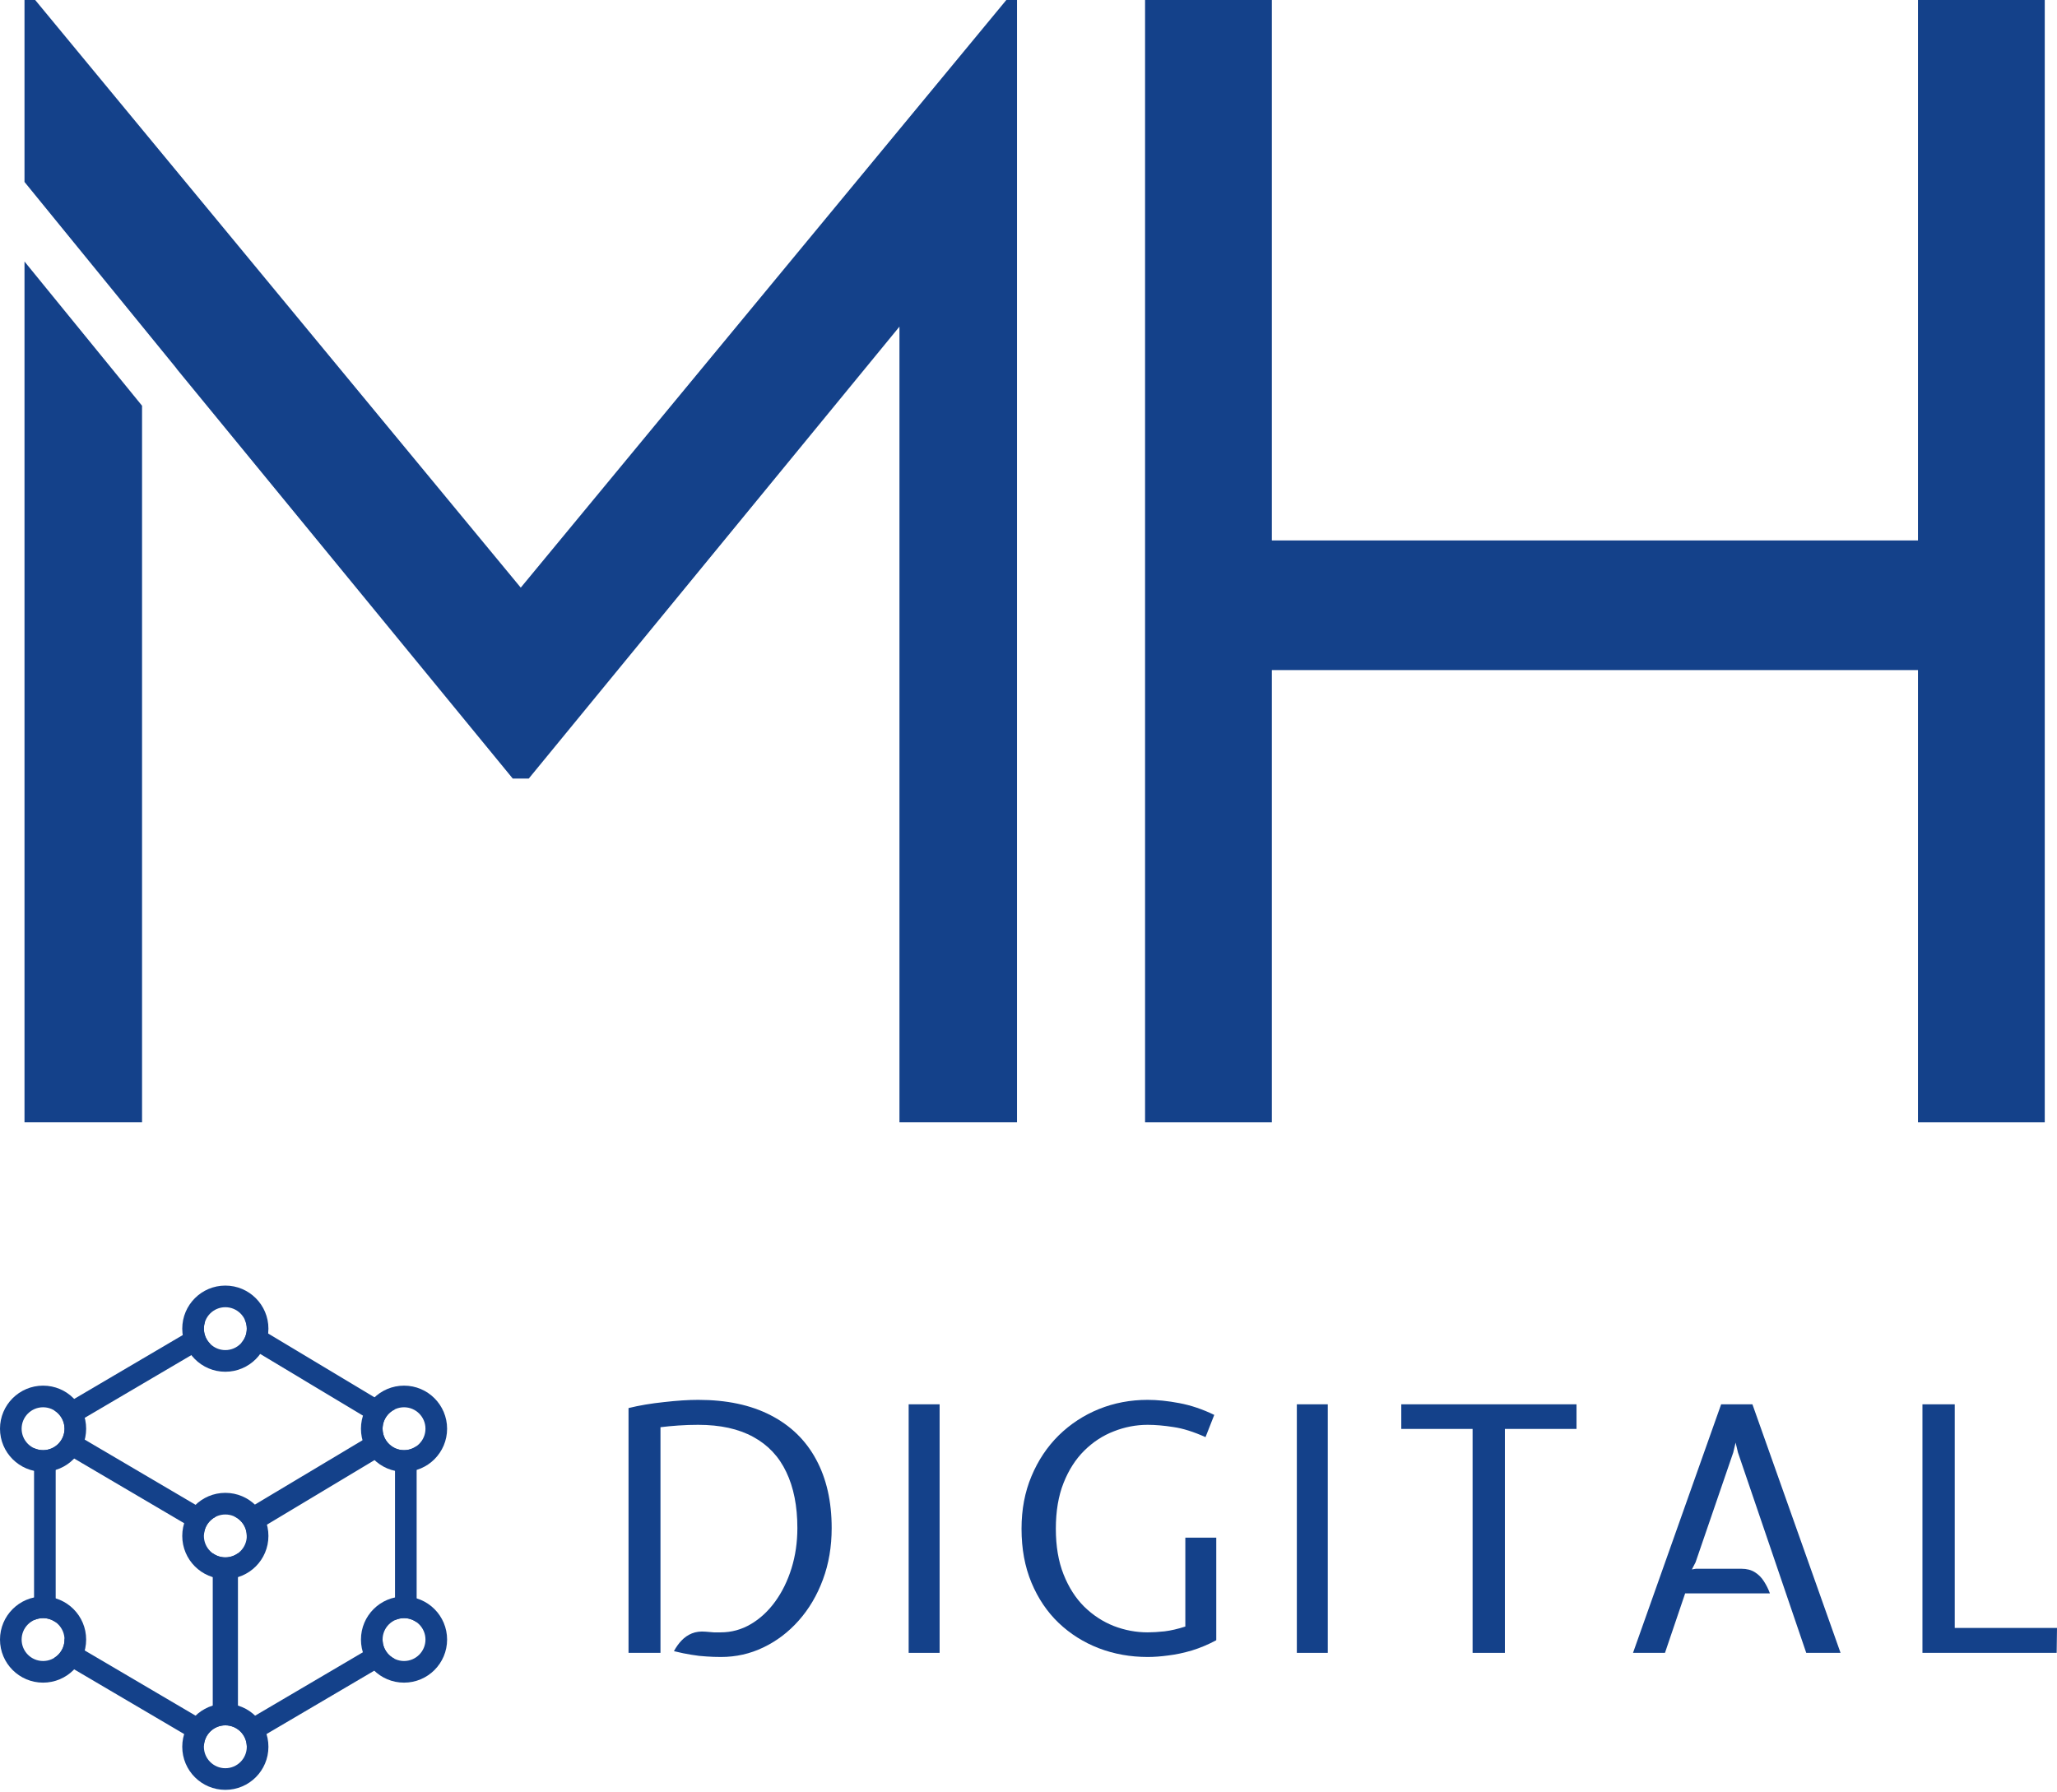
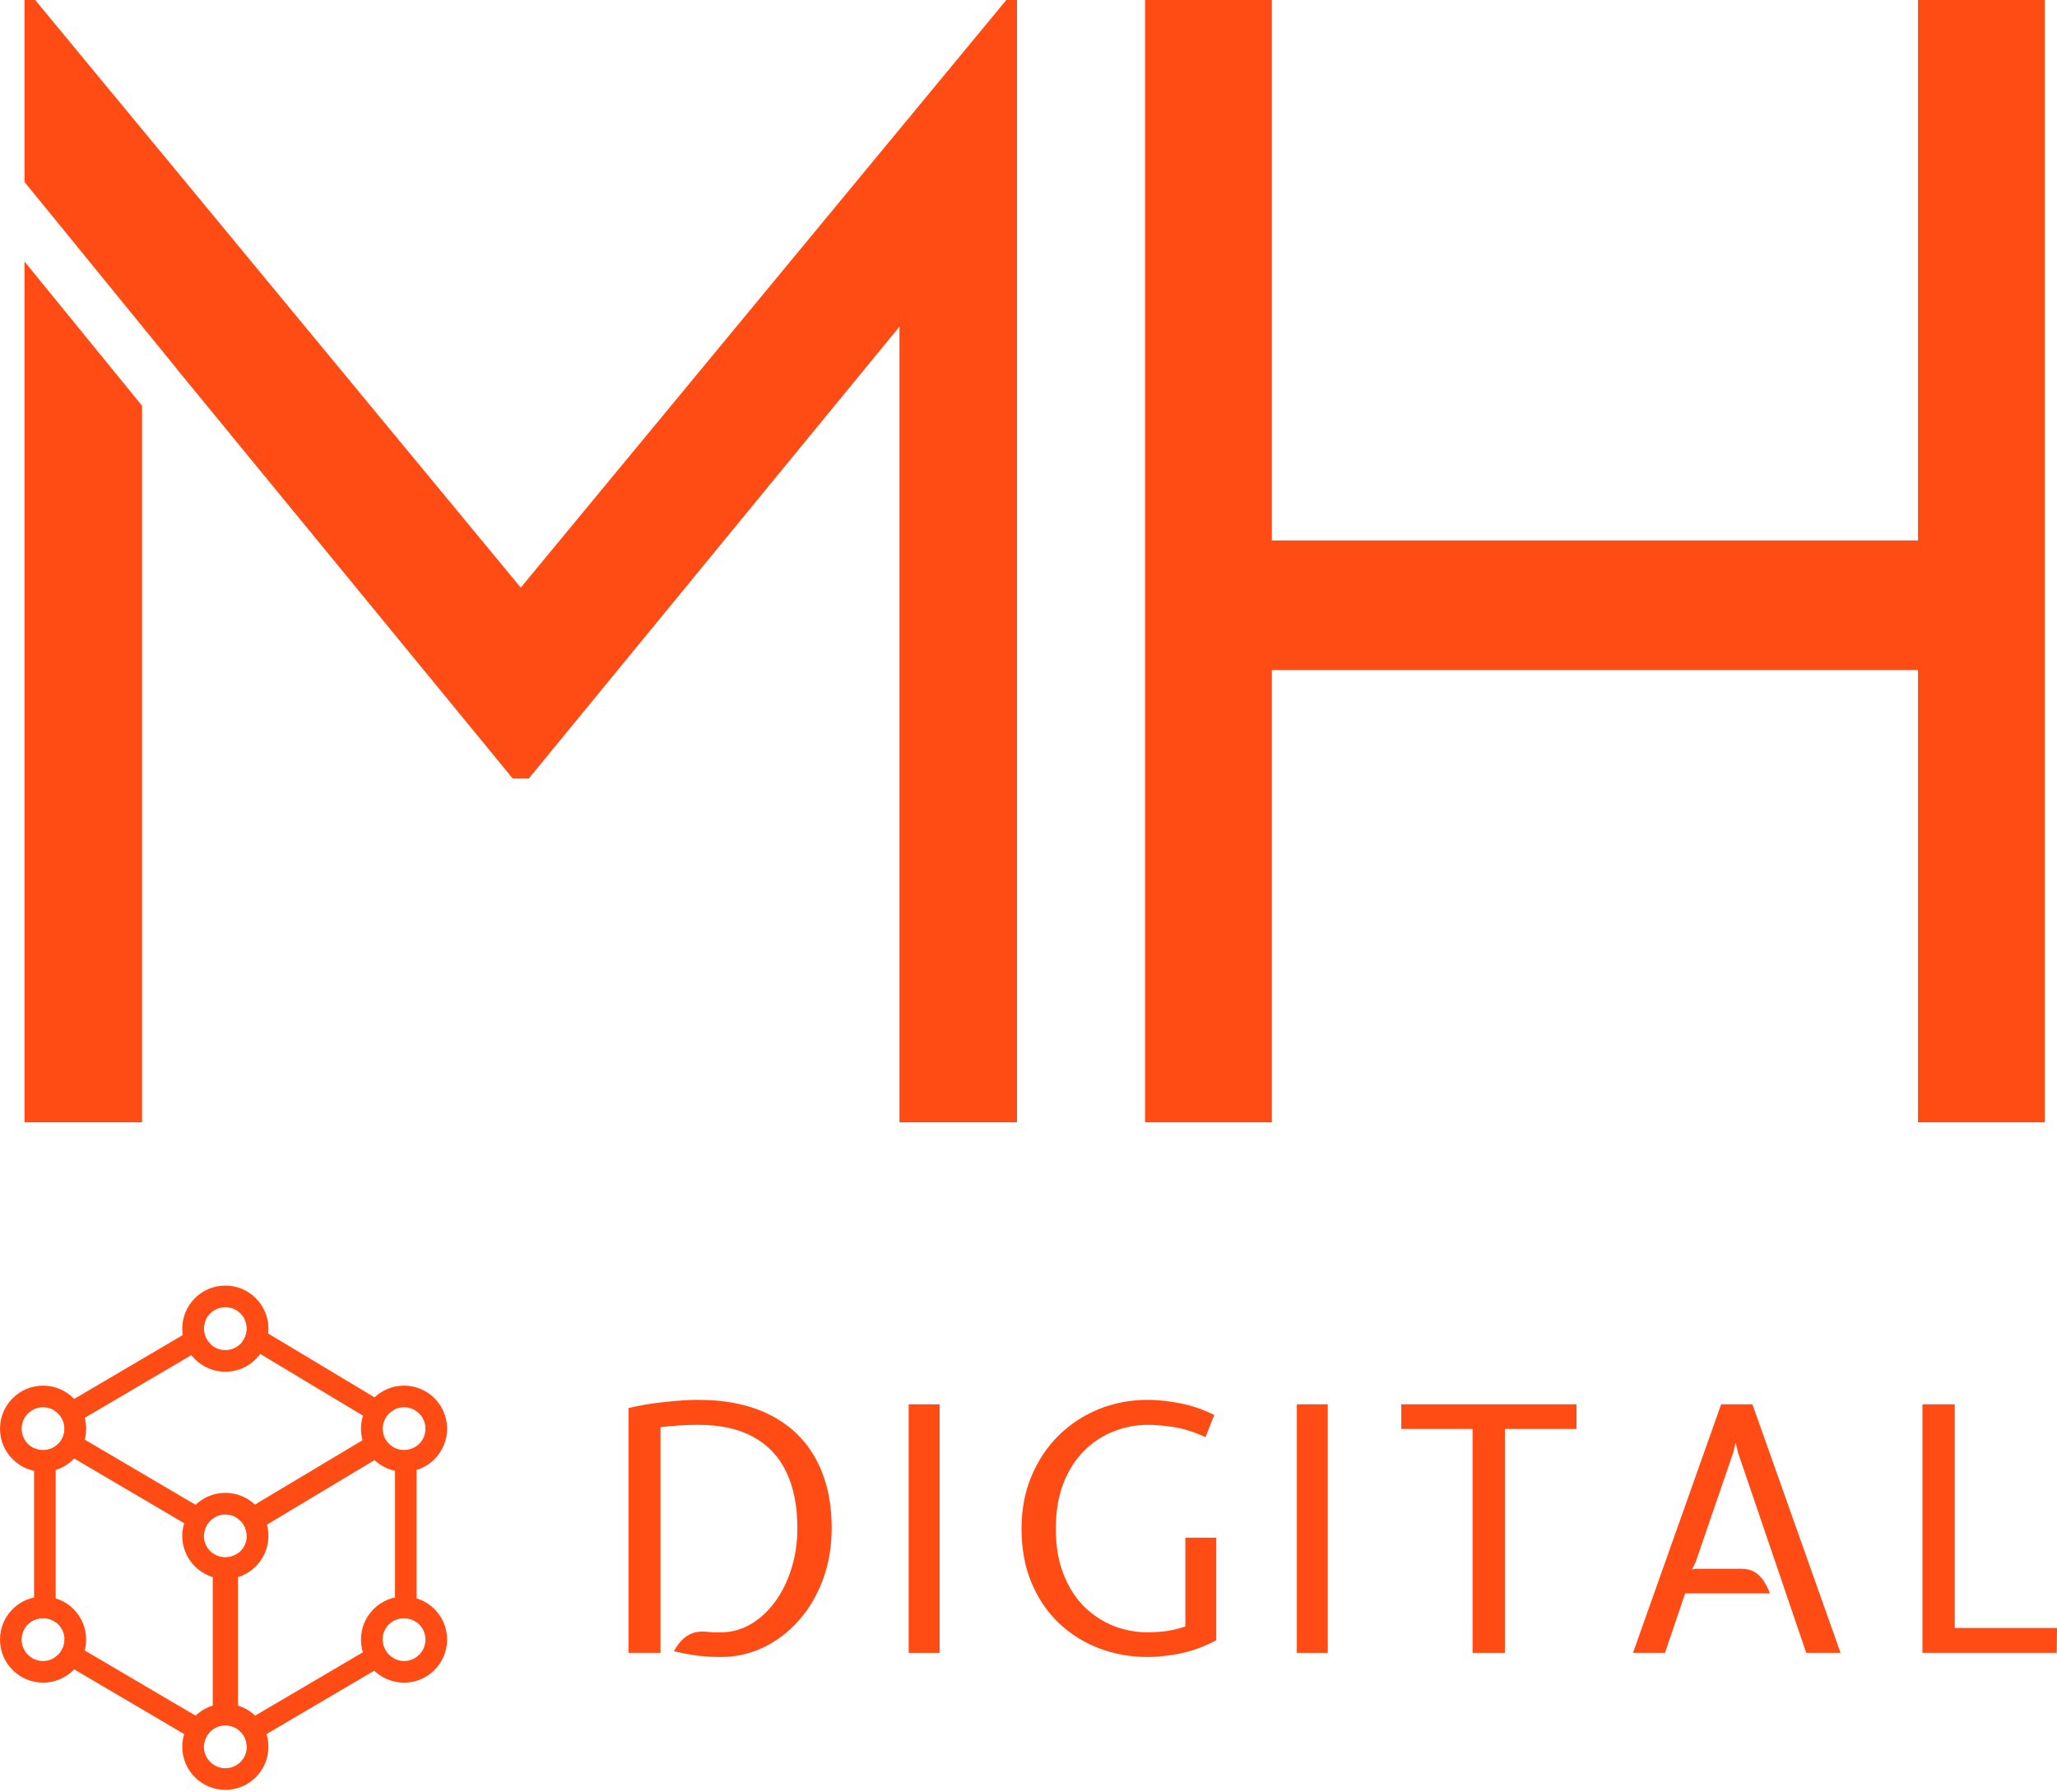
<svg xmlns="http://www.w3.org/2000/svg" width="124" height="108" viewBox="0 0 124 108" fill="none">
-   <path d="M76.67 67.659H69.027V0H76.67V32.58H115.62V0H123.262V67.659H115.62V40.395H76.67V67.659Z" fill="#14418A" />
-   <path fill-rule="evenodd" clip-rule="evenodd" d="M1.477 67.659H8.563V24.459L1.477 15.765V67.659ZM1.477 10.969V0H2.121L31.392 35.425L60.663 0H61.307V67.659H54.221V19.691L31.875 46.934H30.909L10.644 22.228V22.216L1.477 10.969Z" fill="#14418A" />
-   <path d="M43.465 99.889C43.16 99.889 42.866 99.879 42.583 99.858C42.299 99.844 41.998 99.81 41.68 99.755C41.369 99.707 41.018 99.635 40.626 99.538C40.754 99.298 40.906 99.085 41.082 98.9C41.265 98.707 41.474 98.563 41.711 98.467C41.954 98.371 42.228 98.336 42.532 98.364C42.748 98.384 42.914 98.398 43.029 98.405C43.144 98.405 43.282 98.405 43.444 98.405C44.093 98.405 44.698 98.24 45.259 97.91C45.82 97.58 46.31 97.127 46.729 96.55C47.148 95.973 47.476 95.306 47.712 94.55C47.949 93.788 48.067 92.977 48.067 92.118C48.067 90.792 47.844 89.665 47.398 88.738C46.959 87.81 46.296 87.106 45.411 86.625C44.526 86.137 43.417 85.894 42.086 85.894C41.68 85.894 41.282 85.907 40.889 85.935C40.498 85.962 40.139 85.997 39.815 86.038V99.641H37.889V84.884C38.531 84.725 39.244 84.605 40.028 84.523C40.812 84.433 41.498 84.389 42.086 84.389C43.803 84.389 45.259 84.698 46.455 85.316C47.658 85.935 48.571 86.821 49.193 87.975C49.821 89.13 50.135 90.511 50.135 92.118C50.135 93.238 49.96 94.272 49.608 95.22C49.257 96.168 48.77 96.993 48.148 97.694C47.533 98.388 46.824 98.927 46.019 99.312C45.222 99.697 44.37 99.889 43.465 99.889Z" fill="#14418A" />
-   <path d="M54.776 99.641V84.657H56.642V99.641H54.776Z" fill="#14418A" />
-   <path d="M69.183 99.889C68.142 99.889 67.162 99.714 66.243 99.363C65.331 99.013 64.523 98.504 63.82 97.838C63.124 97.172 62.577 96.361 62.178 95.406C61.779 94.451 61.58 93.369 61.58 92.159C61.58 90.998 61.779 89.944 62.178 88.996C62.577 88.041 63.124 87.22 63.82 86.532C64.523 85.845 65.331 85.316 66.243 84.945C67.162 84.574 68.142 84.389 69.183 84.389C69.764 84.389 70.4 84.454 71.089 84.585C71.785 84.715 72.488 84.952 73.198 85.296L72.671 86.636C71.954 86.313 71.309 86.11 70.734 86.028C70.166 85.938 69.649 85.894 69.183 85.894C68.487 85.894 67.808 86.024 67.145 86.285C66.483 86.539 65.888 86.928 65.361 87.45C64.841 87.965 64.425 88.614 64.114 89.397C63.803 90.181 63.648 91.101 63.648 92.159C63.648 93.211 63.803 94.128 64.114 94.911C64.425 95.694 64.841 96.344 65.361 96.859C65.888 97.374 66.483 97.762 67.145 98.023C67.808 98.278 68.487 98.405 69.183 98.405C69.48 98.405 69.822 98.384 70.207 98.343C70.592 98.295 71.008 98.199 71.454 98.054V92.695H73.319V98.879C72.833 99.14 72.343 99.346 71.849 99.497C71.363 99.641 70.893 99.741 70.44 99.796C69.987 99.858 69.568 99.889 69.183 99.889Z" fill="#14418A" />
-   <path d="M78.176 99.641V84.657H80.041V99.641H78.176Z" fill="#14418A" />
-   <path d="M88.771 99.641V86.141H84.472V84.657H95.036V86.141H90.717V99.641H88.771Z" fill="#14418A" />
-   <path d="M98.441 99.641L103.754 84.657H105.639L110.952 99.641H108.884L104.768 87.563L104.626 86.965L104.484 87.563L102.213 94.179L101.99 94.612L102.233 94.571H104.97C105.295 94.571 105.565 94.64 105.781 94.777C106.004 94.915 106.187 95.097 106.329 95.323C106.477 95.55 106.599 95.794 106.694 96.055H101.584L100.368 99.641H98.441Z" fill="#14418A" />
-   <path d="M115.889 99.641V84.657H117.836V98.137H124L123.98 99.641H115.889Z" fill="#14418A" />
-   <path d="M14.877 80.097C14.877 80.422 14.757 80.719 14.559 80.946L23.066 86.051C23.094 85.572 23.383 85.164 23.792 84.966L14.752 79.541C14.832 79.71 14.877 79.898 14.877 80.097Z" fill="#14418A" />
-   <path d="M23.781 99.997L14.875 105.236C14.841 104.553 14.276 104.01 13.584 104.01C12.893 104.01 12.328 104.553 12.293 105.236L3.282 99.936C3.647 99.707 3.89 99.302 3.89 98.839C3.89 98.819 3.889 98.799 3.888 98.779L12.825 104.036V93.638C13.038 93.793 13.3 93.885 13.584 93.885C13.868 93.885 14.131 93.793 14.344 93.638V104.036L23.065 98.906C23.089 99.385 23.374 99.795 23.781 99.997Z" fill="#14418A" />
-   <path d="M25.116 97.794V87.175C24.902 87.33 24.64 87.421 24.356 87.421C24.161 87.421 23.977 87.379 23.812 87.302V97.667C23.977 97.59 24.161 97.547 24.356 97.547C24.64 97.547 24.902 97.638 25.116 97.794Z" fill="#14418A" />
-   <path d="M3.357 97.794V87.269L12.293 92.526C12.318 92.046 12.603 91.636 13.009 91.434L3.991 86.129L12.678 81.019C12.44 80.784 12.292 80.458 12.292 80.097C12.292 79.957 12.314 79.822 12.355 79.696L3.282 85.033C3.647 85.261 3.89 85.667 3.89 86.129C3.89 86.843 3.311 87.421 2.597 87.421C2.403 87.421 2.218 87.379 2.053 87.302V97.667C2.218 97.59 2.403 97.547 2.597 97.547C2.881 97.547 3.144 97.638 3.357 97.794Z" fill="#14418A" />
-   <path d="M14.877 92.592C14.877 92.081 14.58 91.639 14.15 91.429L23.064 86.099C23.063 86.109 23.063 86.119 23.063 86.129C23.063 86.641 23.361 87.083 23.792 87.292L14.876 92.642C14.877 92.625 14.877 92.609 14.877 92.592Z" fill="#14418A" />
-   <path fill-rule="evenodd" clip-rule="evenodd" d="M16.181 80.097C16.181 81.531 15.018 82.694 13.584 82.694C12.15 82.694 10.987 81.531 10.987 80.097C10.987 78.663 12.15 77.5 13.584 77.5C15.018 77.5 16.181 78.663 16.181 80.097ZM13.584 81.389C14.298 81.389 14.877 80.811 14.877 80.097C14.877 79.383 14.298 78.804 13.584 78.804C12.87 78.804 12.291 79.383 12.291 80.097C12.291 80.811 12.87 81.389 13.584 81.389Z" fill="#14418A" />
-   <path fill-rule="evenodd" clip-rule="evenodd" d="M5.193 86.129C5.193 87.563 4.031 88.726 2.597 88.726C1.163 88.726 0 87.563 0 86.129C0 84.695 1.163 83.532 2.597 83.532C4.031 83.532 5.193 84.695 5.193 86.129ZM2.597 87.421C3.311 87.421 3.889 86.843 3.889 86.129C3.889 85.415 3.311 84.836 2.597 84.836C1.883 84.836 1.304 85.415 1.304 86.129C1.304 86.843 1.883 87.421 2.597 87.421Z" fill="#14418A" />
-   <path fill-rule="evenodd" clip-rule="evenodd" d="M24.356 88.726C25.79 88.726 26.952 87.563 26.952 86.129C26.952 84.695 25.79 83.532 24.356 83.532C22.921 83.532 21.759 84.695 21.759 86.129C21.759 87.563 22.921 88.726 24.356 88.726ZM25.648 86.129C25.648 86.843 25.069 87.421 24.356 87.421C23.642 87.421 23.063 86.843 23.063 86.129C23.063 85.415 23.642 84.836 24.356 84.836C25.069 84.836 25.648 85.415 25.648 86.129Z" fill="#14418A" />
-   <path fill-rule="evenodd" clip-rule="evenodd" d="M16.181 92.592C16.181 94.026 15.018 95.189 13.584 95.189C12.15 95.189 10.987 94.026 10.987 92.592C10.987 91.158 12.15 89.995 13.584 89.995C15.018 89.995 16.181 91.158 16.181 92.592ZM13.584 93.884C14.298 93.884 14.877 93.306 14.877 92.592C14.877 91.878 14.298 91.299 13.584 91.299C12.87 91.299 12.291 91.878 12.291 92.592C12.291 93.306 12.87 93.884 13.584 93.884Z" fill="#14418A" />
-   <path fill-rule="evenodd" clip-rule="evenodd" d="M2.597 101.436C4.031 101.436 5.193 100.273 5.193 98.839C5.193 97.405 4.031 96.243 2.597 96.243C1.163 96.243 0 97.405 0 98.839C0 100.273 1.163 101.436 2.597 101.436ZM3.889 98.839C3.889 99.553 3.311 100.132 2.597 100.132C1.883 100.132 1.304 99.553 1.304 98.839C1.304 98.126 1.883 97.547 2.597 97.547C3.311 97.547 3.889 98.126 3.889 98.839Z" fill="#14418A" />
-   <path fill-rule="evenodd" clip-rule="evenodd" d="M16.181 105.302C16.181 106.737 15.018 107.899 13.584 107.899C12.15 107.899 10.987 106.737 10.987 105.302C10.987 103.868 12.15 102.706 13.584 102.706C15.018 102.706 16.181 103.868 16.181 105.302ZM13.584 106.595C14.298 106.595 14.877 106.016 14.877 105.302C14.877 104.588 14.298 104.01 13.584 104.01C12.87 104.01 12.291 104.588 12.291 105.302C12.291 106.016 12.87 106.595 13.584 106.595Z" fill="#14418A" />
-   <path fill-rule="evenodd" clip-rule="evenodd" d="M24.356 101.436C25.79 101.436 26.952 100.273 26.952 98.839C26.952 97.405 25.79 96.243 24.356 96.243C22.921 96.243 21.759 97.405 21.759 98.839C21.759 100.273 22.921 101.436 24.356 101.436ZM25.648 98.839C25.648 99.553 25.069 100.132 24.356 100.132C23.642 100.132 23.063 99.553 23.063 98.839C23.063 98.126 23.642 97.547 24.356 97.547C25.069 97.547 25.648 98.126 25.648 98.839Z" fill="#14418A" />
+   <path d="M76.67 67.659H69.027V0H76.67V32.58H115.62V0H123.262V67.659H115.62V40.395H76.67V67.659Z" fill="#ff4b14" />
+   <path fill-rule="evenodd" clip-rule="evenodd" d="M1.477 67.659H8.563V24.459L1.477 15.765V67.659ZM1.477 10.969V0H2.121L31.392 35.425L60.663 0H61.307V67.659H54.221V19.691L31.875 46.934H30.909L10.644 22.228V22.216L1.477 10.969Z" fill="#ff4b14" />
+   <path d="M43.465 99.889C43.16 99.889 42.866 99.879 42.583 99.858C42.299 99.844 41.998 99.81 41.68 99.755C41.369 99.707 41.018 99.635 40.626 99.538C40.754 99.298 40.906 99.085 41.082 98.9C41.265 98.707 41.474 98.563 41.711 98.467C41.954 98.371 42.228 98.336 42.532 98.364C42.748 98.384 42.914 98.398 43.029 98.405C43.144 98.405 43.282 98.405 43.444 98.405C44.093 98.405 44.698 98.24 45.259 97.91C45.82 97.58 46.31 97.127 46.729 96.55C47.148 95.973 47.476 95.306 47.712 94.55C47.949 93.788 48.067 92.977 48.067 92.118C48.067 90.792 47.844 89.665 47.398 88.738C46.959 87.81 46.296 87.106 45.411 86.625C44.526 86.137 43.417 85.894 42.086 85.894C41.68 85.894 41.282 85.907 40.889 85.935C40.498 85.962 40.139 85.997 39.815 86.038V99.641H37.889V84.884C38.531 84.725 39.244 84.605 40.028 84.523C40.812 84.433 41.498 84.389 42.086 84.389C43.803 84.389 45.259 84.698 46.455 85.316C47.658 85.935 48.571 86.821 49.193 87.975C49.821 89.13 50.135 90.511 50.135 92.118C50.135 93.238 49.96 94.272 49.608 95.22C49.257 96.168 48.77 96.993 48.148 97.694C47.533 98.388 46.824 98.927 46.019 99.312C45.222 99.697 44.37 99.889 43.465 99.889Z" fill="#ff4b14" />
+   <path d="M54.776 99.641V84.657H56.642V99.641H54.776Z" fill="#ff4b14" />
+   <path d="M69.183 99.889C68.142 99.889 67.162 99.714 66.243 99.363C65.331 99.013 64.523 98.504 63.82 97.838C63.124 97.172 62.577 96.361 62.178 95.406C61.779 94.451 61.58 93.369 61.58 92.159C61.58 90.998 61.779 89.944 62.178 88.996C62.577 88.041 63.124 87.22 63.82 86.532C64.523 85.845 65.331 85.316 66.243 84.945C67.162 84.574 68.142 84.389 69.183 84.389C69.764 84.389 70.4 84.454 71.089 84.585C71.785 84.715 72.488 84.952 73.198 85.296L72.671 86.636C71.954 86.313 71.309 86.11 70.734 86.028C70.166 85.938 69.649 85.894 69.183 85.894C68.487 85.894 67.808 86.024 67.145 86.285C66.483 86.539 65.888 86.928 65.361 87.45C64.841 87.965 64.425 88.614 64.114 89.397C63.803 90.181 63.648 91.101 63.648 92.159C63.648 93.211 63.803 94.128 64.114 94.911C64.425 95.694 64.841 96.344 65.361 96.859C65.888 97.374 66.483 97.762 67.145 98.023C67.808 98.278 68.487 98.405 69.183 98.405C69.48 98.405 69.822 98.384 70.207 98.343C70.592 98.295 71.008 98.199 71.454 98.054V92.695H73.319V98.879C72.833 99.14 72.343 99.346 71.849 99.497C71.363 99.641 70.893 99.741 70.44 99.796C69.987 99.858 69.568 99.889 69.183 99.889Z" fill="#ff4b14" />
+   <path d="M78.176 99.641V84.657H80.041V99.641H78.176Z" fill="#ff4b14" />
+   <path d="M88.771 99.641V86.141H84.472V84.657H95.036V86.141H90.717V99.641H88.771Z" fill="#ff4b14" />
+   <path d="M98.441 99.641L103.754 84.657H105.639L110.952 99.641H108.884L104.768 87.563L104.626 86.965L104.484 87.563L102.213 94.179L101.99 94.612L102.233 94.571H104.97C105.295 94.571 105.565 94.64 105.781 94.777C106.004 94.915 106.187 95.097 106.329 95.323C106.477 95.55 106.599 95.794 106.694 96.055H101.584L100.368 99.641H98.441Z" fill="#ff4b14" />
+   <path d="M115.889 99.641V84.657H117.836V98.137H124L123.98 99.641H115.889Z" fill="#ff4b14" />
+   <path d="M14.877 80.097C14.877 80.422 14.757 80.719 14.559 80.946L23.066 86.051C23.094 85.572 23.383 85.164 23.792 84.966L14.752 79.541C14.832 79.71 14.877 79.898 14.877 80.097Z" fill="#ff4b14" />
+   <path d="M23.781 99.997L14.875 105.236C14.841 104.553 14.276 104.01 13.584 104.01C12.893 104.01 12.328 104.553 12.293 105.236L3.282 99.936C3.647 99.707 3.89 99.302 3.89 98.839C3.89 98.819 3.889 98.799 3.888 98.779L12.825 104.036V93.638C13.038 93.793 13.3 93.885 13.584 93.885C13.868 93.885 14.131 93.793 14.344 93.638V104.036L23.065 98.906C23.089 99.385 23.374 99.795 23.781 99.997Z" fill="#ff4b14" />
+   <path d="M25.116 97.794V87.175C24.902 87.33 24.64 87.421 24.356 87.421C24.161 87.421 23.977 87.379 23.812 87.302V97.667C23.977 97.59 24.161 97.547 24.356 97.547C24.64 97.547 24.902 97.638 25.116 97.794Z" fill="#ff4b14" />
+   <path d="M3.357 97.794V87.269L12.293 92.526C12.318 92.046 12.603 91.636 13.009 91.434L3.991 86.129L12.678 81.019C12.44 80.784 12.292 80.458 12.292 80.097C12.292 79.957 12.314 79.822 12.355 79.696L3.282 85.033C3.647 85.261 3.89 85.667 3.89 86.129C3.89 86.843 3.311 87.421 2.597 87.421C2.403 87.421 2.218 87.379 2.053 87.302V97.667C2.218 97.59 2.403 97.547 2.597 97.547C2.881 97.547 3.144 97.638 3.357 97.794Z" fill="#ff4b14" />
+   <path d="M14.877 92.592C14.877 92.081 14.58 91.639 14.15 91.429L23.064 86.099C23.063 86.109 23.063 86.119 23.063 86.129C23.063 86.641 23.361 87.083 23.792 87.292L14.876 92.642C14.877 92.625 14.877 92.609 14.877 92.592Z" fill="#ff4b14" />
+   <path fill-rule="evenodd" clip-rule="evenodd" d="M16.181 80.097C16.181 81.531 15.018 82.694 13.584 82.694C12.15 82.694 10.987 81.531 10.987 80.097C10.987 78.663 12.15 77.5 13.584 77.5C15.018 77.5 16.181 78.663 16.181 80.097ZM13.584 81.389C14.298 81.389 14.877 80.811 14.877 80.097C14.877 79.383 14.298 78.804 13.584 78.804C12.87 78.804 12.291 79.383 12.291 80.097C12.291 80.811 12.87 81.389 13.584 81.389Z" fill="#ff4b14" />
+   <path fill-rule="evenodd" clip-rule="evenodd" d="M5.193 86.129C5.193 87.563 4.031 88.726 2.597 88.726C1.163 88.726 0 87.563 0 86.129C0 84.695 1.163 83.532 2.597 83.532C4.031 83.532 5.193 84.695 5.193 86.129ZM2.597 87.421C3.311 87.421 3.889 86.843 3.889 86.129C3.889 85.415 3.311 84.836 2.597 84.836C1.883 84.836 1.304 85.415 1.304 86.129C1.304 86.843 1.883 87.421 2.597 87.421Z" fill="#ff4b14" />
+   <path fill-rule="evenodd" clip-rule="evenodd" d="M24.356 88.726C25.79 88.726 26.952 87.563 26.952 86.129C26.952 84.695 25.79 83.532 24.356 83.532C22.921 83.532 21.759 84.695 21.759 86.129C21.759 87.563 22.921 88.726 24.356 88.726ZM25.648 86.129C25.648 86.843 25.069 87.421 24.356 87.421C23.642 87.421 23.063 86.843 23.063 86.129C23.063 85.415 23.642 84.836 24.356 84.836C25.069 84.836 25.648 85.415 25.648 86.129Z" fill="#ff4b14" />
+   <path fill-rule="evenodd" clip-rule="evenodd" d="M16.181 92.592C16.181 94.026 15.018 95.189 13.584 95.189C12.15 95.189 10.987 94.026 10.987 92.592C10.987 91.158 12.15 89.995 13.584 89.995C15.018 89.995 16.181 91.158 16.181 92.592ZM13.584 93.884C14.298 93.884 14.877 93.306 14.877 92.592C14.877 91.878 14.298 91.299 13.584 91.299C12.87 91.299 12.291 91.878 12.291 92.592C12.291 93.306 12.87 93.884 13.584 93.884Z" fill="#ff4b14" />
+   <path fill-rule="evenodd" clip-rule="evenodd" d="M2.597 101.436C4.031 101.436 5.193 100.273 5.193 98.839C5.193 97.405 4.031 96.243 2.597 96.243C1.163 96.243 0 97.405 0 98.839C0 100.273 1.163 101.436 2.597 101.436ZM3.889 98.839C3.889 99.553 3.311 100.132 2.597 100.132C1.883 100.132 1.304 99.553 1.304 98.839C1.304 98.126 1.883 97.547 2.597 97.547C3.311 97.547 3.889 98.126 3.889 98.839Z" fill="#ff4b14" />
+   <path fill-rule="evenodd" clip-rule="evenodd" d="M16.181 105.302C16.181 106.737 15.018 107.899 13.584 107.899C12.15 107.899 10.987 106.737 10.987 105.302C10.987 103.868 12.15 102.706 13.584 102.706C15.018 102.706 16.181 103.868 16.181 105.302ZM13.584 106.595C14.298 106.595 14.877 106.016 14.877 105.302C14.877 104.588 14.298 104.01 13.584 104.01C12.87 104.01 12.291 104.588 12.291 105.302C12.291 106.016 12.87 106.595 13.584 106.595Z" fill="#ff4b14" />
+   <path fill-rule="evenodd" clip-rule="evenodd" d="M24.356 101.436C25.79 101.436 26.952 100.273 26.952 98.839C26.952 97.405 25.79 96.243 24.356 96.243C22.921 96.243 21.759 97.405 21.759 98.839C21.759 100.273 22.921 101.436 24.356 101.436ZM25.648 98.839C25.648 99.553 25.069 100.132 24.356 100.132C23.642 100.132 23.063 99.553 23.063 98.839C23.063 98.126 23.642 97.547 24.356 97.547C25.069 97.547 25.648 98.126 25.648 98.839Z" fill="#ff4b14" />
</svg>
